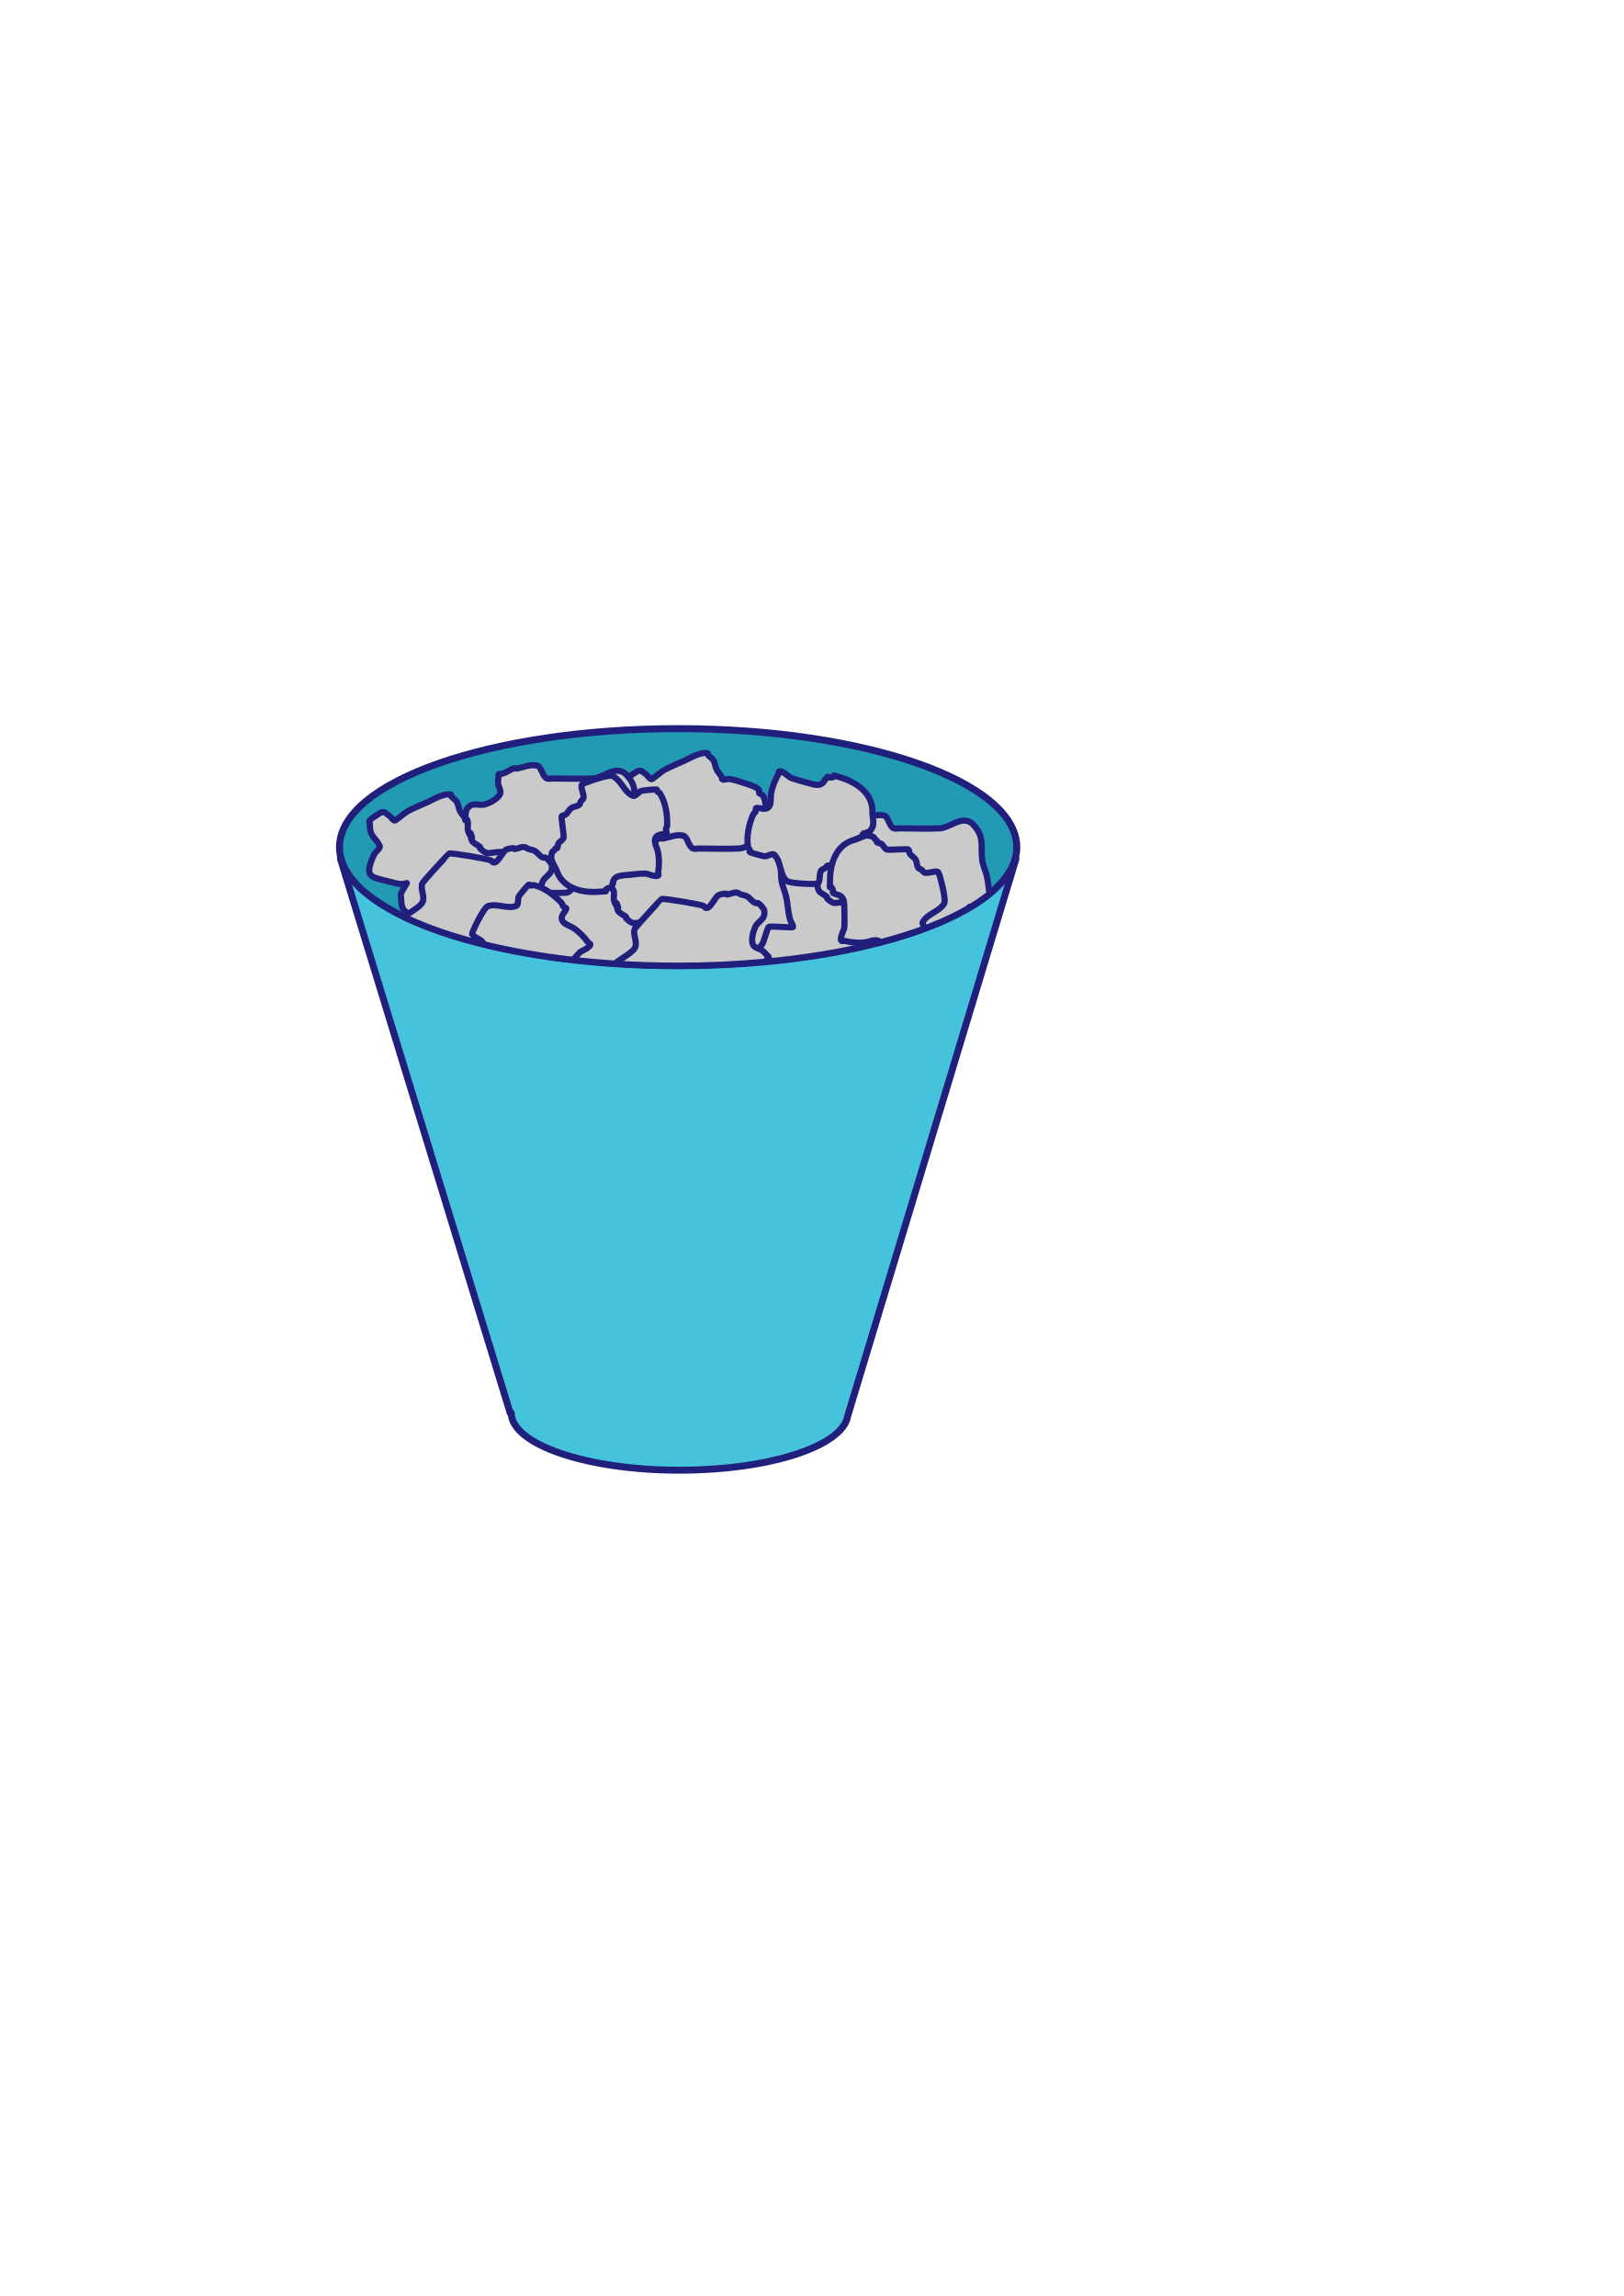
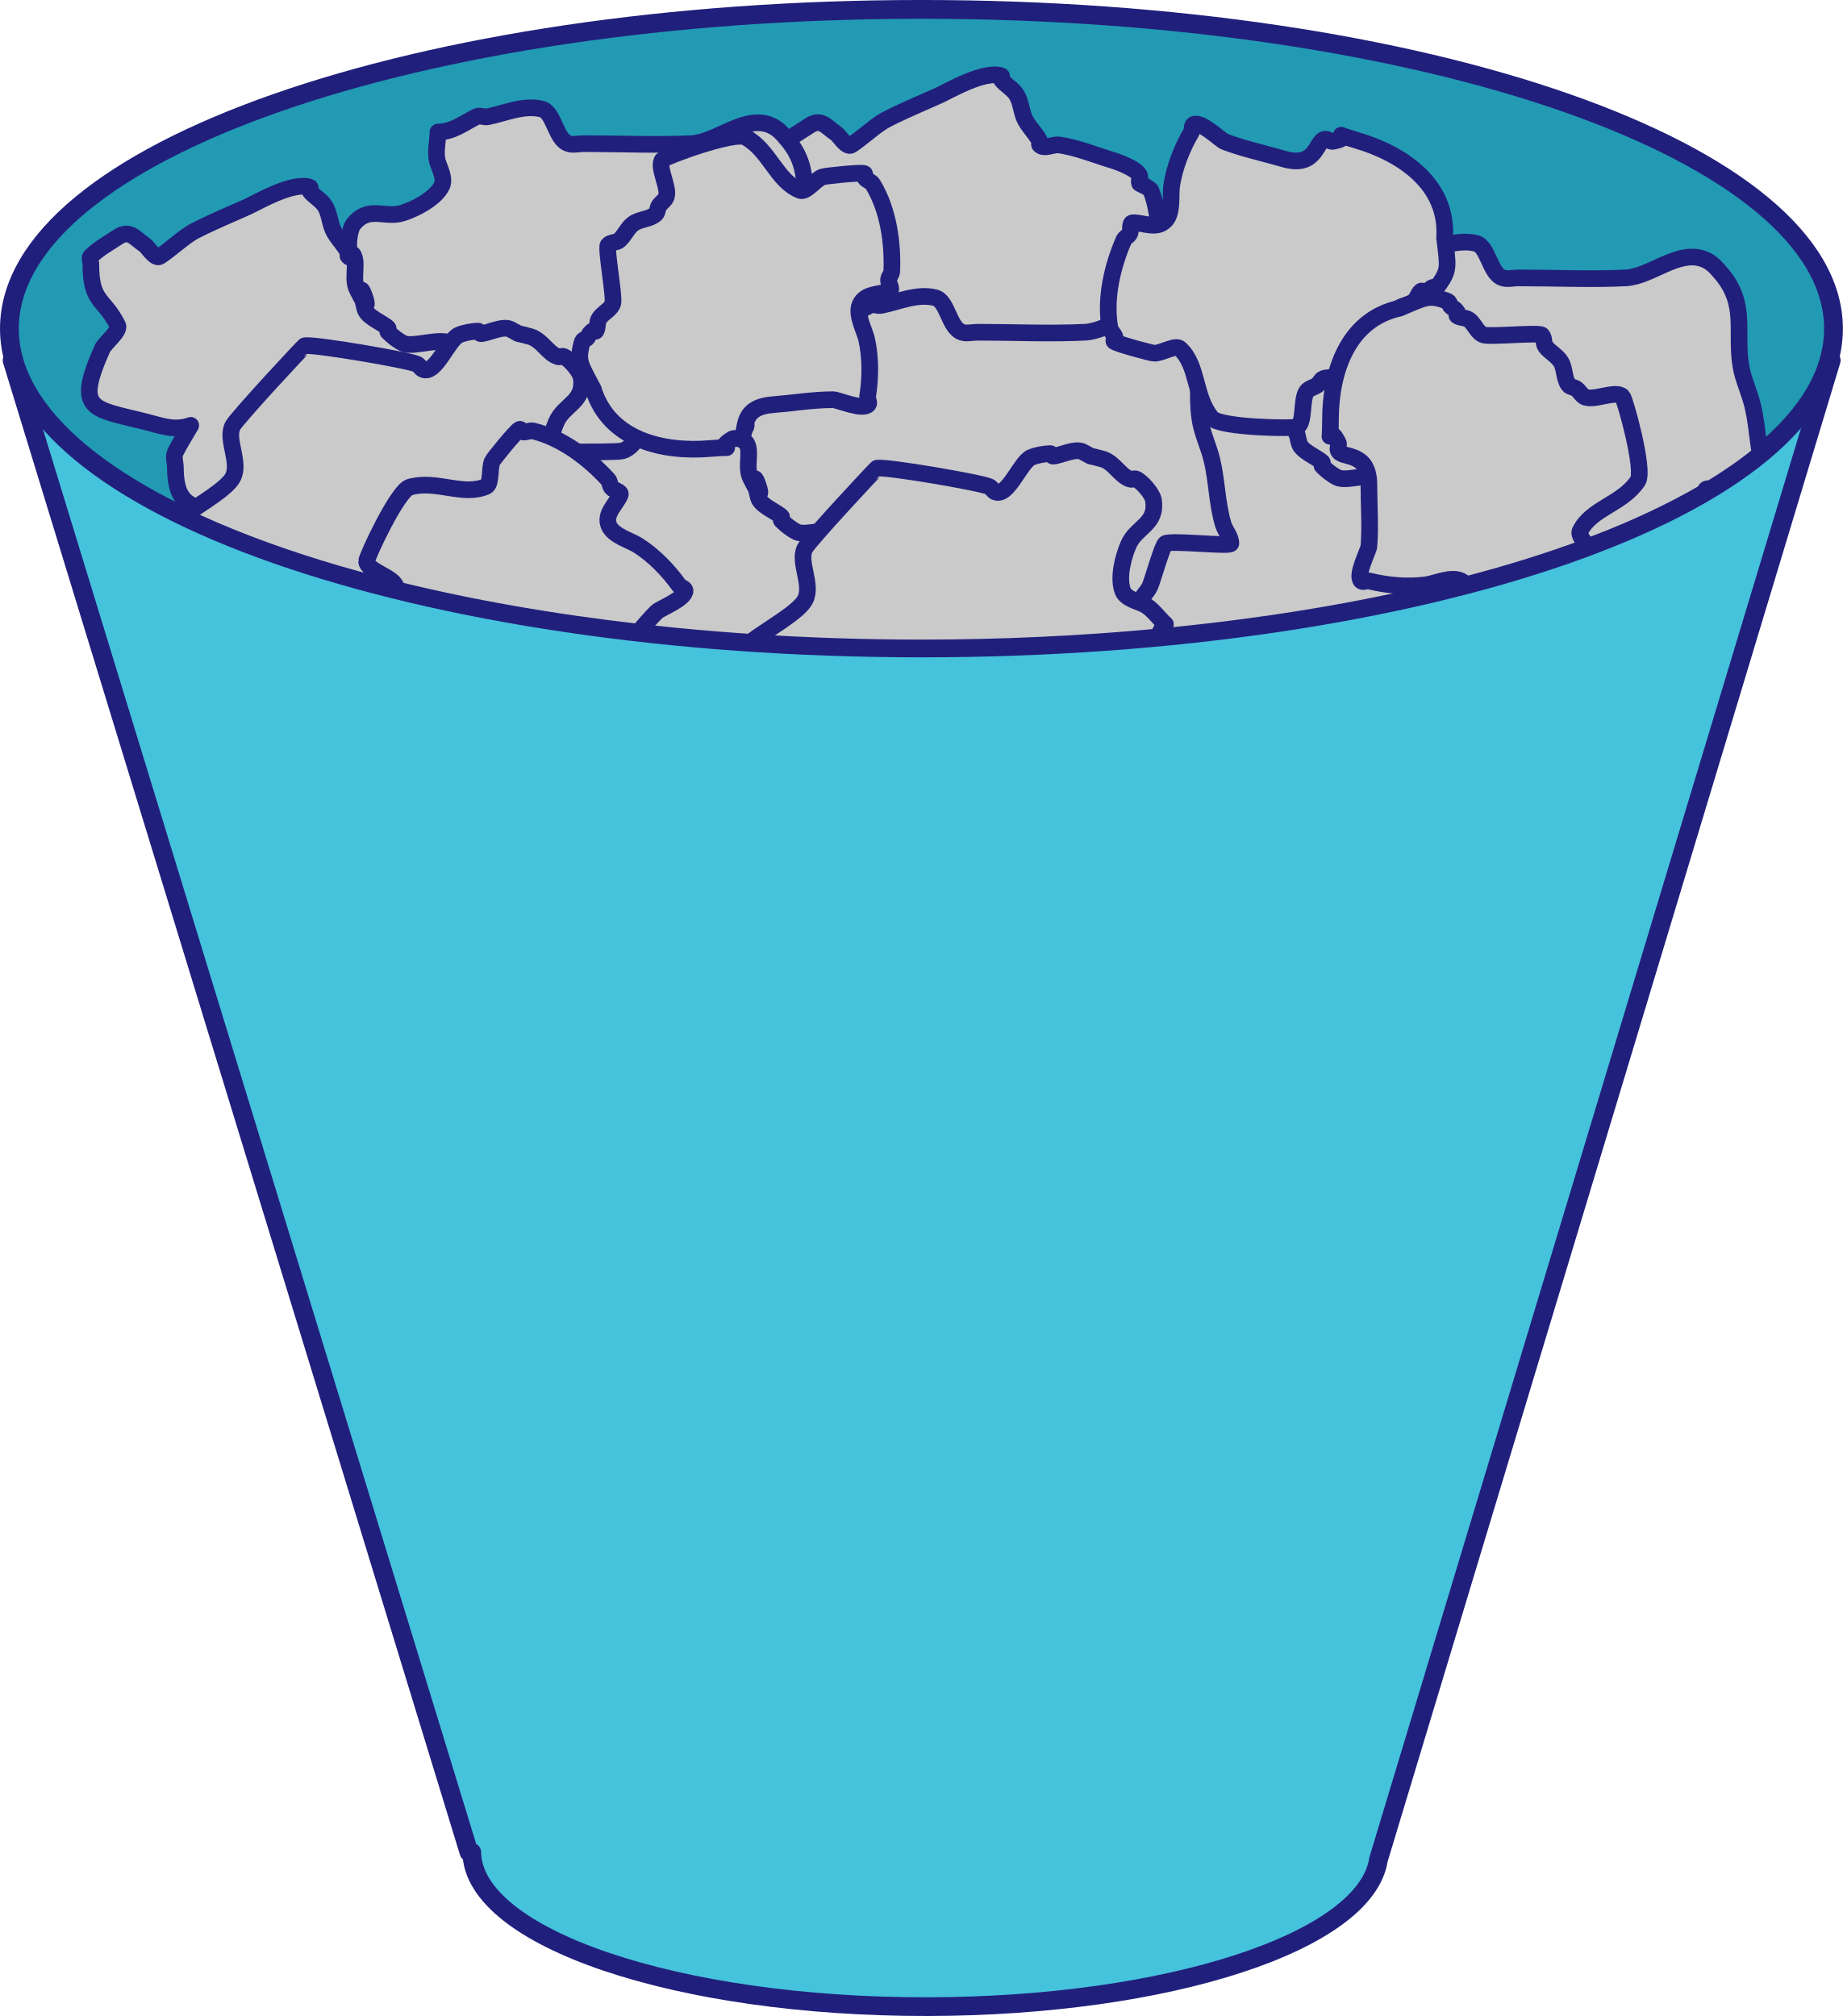
- <svg xmlns="http://www.w3.org/2000/svg" width="210mm" height="297mm" viewBox="0 0 210 297" version="1.1" id="svg1" xml:space="preserve">
+ <svg xmlns="http://www.w3.org/2000/svg" width="88.494mm" height="96.826mm" viewBox="0 0 88.494 96.826" version="1.1" id="svg1" xml:space="preserve">
  <defs id="defs1" />
-   <g id="layer1">
+   <g id="layer1" transform="translate(-43.45876,-93.8031)">
    <path id="rect1" style="fill:#45c2dc;stroke:#211f7c;stroke-width:0.898;stroke-linejoin:round" d="m 44.039,111.11 21.937,71.651 0.136,0.001 a 21.788,7.453 0 0 0 5.52e-4,0.023 21.788,7.453 0 0 0 21.872,7.395 21.788,7.453 0 0 0 21.668,-7.069 h 0.001 l 0.007,-0.024 21.733,-71.976 z" />
    <ellipse style="fill:#229ab4;fill-opacity:1;stroke:#211f7c;stroke-width:0.903;stroke-linejoin:round;stroke-opacity:1" id="path1" cx="87.706" cy="109.588" rx="43.795" ry="15.334" />
-     <path id="path12" style="fill:#cacaca;fill-opacity:1;stroke:#211f7c;stroke-width:0.8;stroke-linejoin:round;stroke-dasharray:none;stroke-opacity:1" d="M 70.871 123.744 A 43.795 15.334 0 0 0 87.179 124.921 C 87.295 124.753 87.384 124.557 87.44 124.334 C 87.622 123.604 84.673 122.427 84.673 121.567 C 84.673 120.137 84.835 118.283 84.304 116.955 C 84.232 116.776 83.768 116.622 83.75 116.586 C 83.695 116.476 83.789 116.334 83.75 116.217 C 83.643 115.895 82.715 115.556 82.459 115.479 C 81.716 115.256 80.681 114.842 79.876 114.742 C 79.571 114.704 79.171 114.959 78.954 114.742 C 78.91 114.698 78.981 114.612 78.954 114.557 C 78.772 114.194 78.374 113.819 78.216 113.45 C 78.063 113.093 78.048 112.677 77.847 112.344 C 77.668 112.045 77.327 111.877 77.11 111.606 C 77.071 111.558 77.168 111.441 77.11 111.421 C 76.299 111.151 74.662 112.106 74.158 112.344 C 73.818 112.503 71.883 113.319 71.39 113.635 C 70.873 113.967 70.427 114.401 69.915 114.742 C 69.681 114.898 69.333 114.292 69.177 114.188 C 68.684 113.86 68.462 113.435 67.886 113.819 C 67.446 114.113 66.968 114.368 66.594 114.742 C 66.507 114.829 66.594 114.988 66.594 115.111 C 66.594 116.993 67.211 116.713 67.886 118.062 C 68.014 118.318 67.263 118.911 67.148 119.169 C 65.824 122.147 66.637 122.039 69.177 122.674 C 69.97 122.872 70.605 123.145 71.39 122.858 C 71.221 123.155 71.04 123.446 70.871 123.744 z " />
+     <path id="path12" style="fill:#cacaca;fill-opacity:1;stroke:#211f7c;stroke-width:0.8;stroke-linejoin:round;stroke-dasharray:none;stroke-opacity:1" d="m 70.871,123.744 a 43.795,15.334 0 0 0 16.309,1.177 c 0.116,-0.168 0.205,-0.364 0.26,-0.587 0.183,-0.73 -2.767,-1.907 -2.767,-2.767 0,-1.43 0.162,-3.284 -0.369,-4.612 -0.072,-0.179 -0.536,-0.333 -0.553,-0.369 -0.055,-0.11 0.039,-0.252 0,-0.369 -0.108,-0.323 -1.035,-0.661 -1.291,-0.738 -0.743,-0.223 -1.778,-0.637 -2.583,-0.737 -0.305,-0.038 -0.705,0.217 -0.922,0 -0.043,-0.043 0.028,-0.129 0,-0.184 -0.182,-0.363 -0.58,-0.738 -0.738,-1.107 -0.153,-0.357 -0.168,-0.773 -0.368,-1.107 -0.179,-0.298 -0.521,-0.466 -0.738,-0.738 -0.038,-0.048 0.058,-0.165 0,-0.184 -0.81,-0.27 -2.447,0.685 -2.952,0.922 -0.339,0.16 -2.275,0.975 -2.767,1.291 -0.517,0.333 -0.964,0.766 -1.475,1.107 -0.234,0.156 -0.582,-0.45 -0.738,-0.553 -0.493,-0.329 -0.715,-0.753 -1.291,-0.369 -0.44,0.293 -0.917,0.548 -1.291,0.922 -0.087,0.087 0,0.246 0,0.369 0,1.882 0.617,1.602 1.291,2.951 0.128,0.256 -0.623,0.848 -0.738,1.107 -1.324,2.978 -0.511,2.87 2.029,3.505 0.793,0.198 1.428,0.47 2.213,0.184 -0.17,0.297 -0.351,0.588 -0.52,0.886 z" />
    <path style="fill:#cacaca;fill-opacity:1;stroke:#211f7c;stroke-width:0.8;stroke-linejoin:round;stroke-dasharray:none;stroke-opacity:1" d="m 52.617,114.232 c -0.785,0.286 -1.421,0.014 -2.214,-0.184 -2.54,-0.635 -3.353,-0.527 -2.029,-3.505 0.115,-0.258 0.866,-0.851 0.738,-1.107 -0.675,-1.349 -1.291,-1.069 -1.291,-2.952 0,-0.123 -0.087,-0.282 0,-0.369 0.374,-0.374 0.851,-0.629 1.291,-0.922 0.577,-0.384 0.798,0.04 1.291,0.369 0.156,0.104 0.503,0.71 0.738,0.553 0.512,-0.341 0.959,-0.774 1.476,-1.107 0.492,-0.316 2.428,-1.132 2.767,-1.291 0.504,-0.237 2.141,-1.192 2.952,-0.922 0.058,0.019 -0.038,0.136 0,0.184 0.217,0.272 0.559,0.44 0.738,0.738 0.2,0.333 0.216,0.749 0.369,1.107 0.158,0.369 0.556,0.743 0.738,1.107 0.028,0.055 -0.043,0.141 0,0.184 0.217,0.217 0.617,-0.038 0.922,0 0.805,0.101 1.839,0.515 2.583,0.738 0.256,0.077 1.184,0.415 1.291,0.738 0.039,0.117 -0.055,0.259 0,0.369 0.018,0.036 0.482,0.19 0.553,0.369 0.531,1.328 0.369,3.182 0.369,4.612 0,0.859 2.95,2.037 2.767,2.767 -0.257,1.029 -1.232,1.488 -2.214,1.291 -0.135,-0.027 -0.234,-0.158 -0.369,-0.184 -0.674,-0.135 -1.514,0 -2.214,0 -0.184,0 -0.4,-0.102 -0.553,0 -0.102,0.068 0,0.246 0,0.369 0,0.546 -0.055,2.822 -0.369,3.136 -0.174,0.174 -0.494,0.035 -0.738,0 -1.145,-0.164 -1.531,-0.825 -2.398,-1.476 -0.11,-0.083 -0.272,-0.087 -0.369,-0.184 -0.097,-0.097 -0.087,-0.272 -0.184,-0.369 -0.097,-0.097 -0.272,-0.087 -0.369,-0.184 -0.122,-0.122 -0.306,-0.675 -0.553,-0.922 -0.354,-0.354 -3.513,0.813 -4.058,0.922 -1.806,0.361 -2.398,-0.321 -2.398,-1.845 0,-0.246 -0.11,-0.518 0,-0.738 0.222,-0.443 0.492,-0.861 0.738,-1.291 z" id="path2-1" />
    <path style="fill:#cacaca;fill-opacity:1;stroke:#211f7c;stroke-width:0.8;stroke-linejoin:round;stroke-dasharray:none;stroke-opacity:1" d="m 85.822,108.883 c -0.785,0.286 -1.421,0.014 -2.214,-0.184 -2.54,-0.635 -3.353,-0.527 -2.029,-3.505 0.115,-0.258 0.866,-0.851 0.738,-1.107 -0.675,-1.349 -1.291,-1.069 -1.291,-2.952 0,-0.123 -0.087,-0.282 0,-0.369 0.374,-0.374 0.851,-0.629 1.291,-0.922 0.577,-0.384 0.798,0.04 1.291,0.369 0.156,0.104 0.503,0.71 0.738,0.553 0.512,-0.341 0.959,-0.774 1.476,-1.107 0.492,-0.316 2.428,-1.132 2.767,-1.291 0.504,-0.237 2.141,-1.192 2.952,-0.922 0.058,0.019 -0.038,0.136 0,0.184 0.217,0.272 0.559,0.44 0.738,0.738 0.2,0.333 0.216,0.749 0.369,1.107 0.158,0.369 0.556,0.743 0.738,1.107 0.028,0.055 -0.043,0.141 0,0.184 0.217,0.217 0.617,-0.038 0.922,0 0.805,0.101 1.839,0.515 2.583,0.738 0.256,0.077 1.184,0.415 1.291,0.738 0.039,0.117 -0.055,0.259 0,0.369 0.018,0.036 0.482,0.19 0.553,0.369 0.531,1.328 0.369,3.182 0.369,4.612 0,0.859 2.95,2.037 2.767,2.767 -0.257,1.029 -1.232,1.488 -2.214,1.291 -0.135,-0.027 -0.234,-0.158 -0.369,-0.184 -0.674,-0.135 -1.514,0 -2.214,0 -0.184,0 -0.4,-0.102 -0.553,0 -0.102,0.068 0,0.246 0,0.369 0,0.546 -0.055,2.822 -0.369,3.136 -0.174,0.174 -0.494,0.035 -0.738,0 -1.145,-0.164 -1.531,-0.825 -2.398,-1.476 -0.11,-0.083 -0.272,-0.087 -0.369,-0.184 -0.097,-0.097 -0.087,-0.272 -0.184,-0.369 -0.097,-0.097 -0.272,-0.087 -0.369,-0.184 -0.122,-0.122 -0.306,-0.675 -0.553,-0.922 -0.354,-0.354 -3.513,0.813 -4.058,0.922 -1.806,0.361 -2.398,-0.321 -2.398,-1.845 0,-0.246 -0.11,-0.518 0,-0.738 0.222,-0.443 0.492,-0.861 0.738,-1.291 z" id="path2-9" />
-     <path id="path13" style="fill:#cacaca;fill-opacity:1;stroke:#211f7c;stroke-width:0.8;stroke-linejoin:round;stroke-dasharray:none;stroke-opacity:1" d="M 96.377 124.618 A 43.795 15.334 0 0 0 112.108 122.321 C 111.317 121.766 110.357 121.172 110.357 120.682 C 110.357 119.251 110.519 117.398 109.988 116.07 C 109.916 115.892 109.459 115.739 109.435 115.701 L 109.434 115.701 C 109.379 115.591 109.473 115.449 109.434 115.332 C 109.327 115.009 108.399 114.671 108.143 114.594 C 107.399 114.371 106.365 113.957 105.56 113.856 C 105.255 113.818 104.855 114.073 104.638 113.856 C 104.594 113.813 104.665 113.727 104.638 113.672 C 104.456 113.308 104.058 112.933 103.9 112.565 C 103.747 112.207 103.731 111.791 103.531 111.458 C 103.352 111.16 103.011 110.991 102.793 110.72 C 102.755 110.672 102.852 110.555 102.793 110.535 C 101.983 110.265 100.346 111.22 99.841 111.458 C 99.502 111.617 97.566 112.433 97.074 112.749 C 96.557 113.082 96.11 113.515 95.599 113.856 C 95.364 114.012 95.016 113.406 94.861 113.303 C 94.368 112.974 94.146 112.549 93.569 112.934 C 93.129 113.227 92.652 113.482 92.278 113.856 C 92.191 113.943 92.278 114.102 92.278 114.225 C 92.278 116.107 92.895 115.827 93.569 117.177 C 93.697 117.433 92.946 118.025 92.832 118.283 C 91.508 121.261 92.32 121.153 94.861 121.788 C 95.654 121.987 96.289 122.259 97.074 121.973 C 96.828 122.403 96.558 122.821 96.337 123.264 C 96.227 123.484 96.337 123.756 96.337 124.002 C 96.337 124.226 96.35 124.431 96.377 124.618 z " />
+     <path id="path13" style="fill:#cacaca;fill-opacity:1;stroke:#211f7c;stroke-width:0.8;stroke-linejoin:round;stroke-dasharray:none;stroke-opacity:1" d="m 96.377,124.618 a 43.795,15.334 0 0 0 15.731,-2.297 c -0.791,-0.555 -1.751,-1.149 -1.751,-1.64 0,-1.43 0.162,-3.284 -0.369,-4.612 -0.071,-0.178 -0.528,-0.331 -0.553,-0.368 l -5.1e-4,-5.1e-4 c -0.055,-0.11 0.039,-0.252 0,-0.369 -0.108,-0.323 -1.035,-0.661 -1.291,-0.738 -0.743,-0.223 -1.778,-0.637 -2.583,-0.738 -0.305,-0.038 -0.705,0.217 -0.922,0 -0.043,-0.043 0.028,-0.129 0,-0.184 -0.182,-0.363 -0.579,-0.738 -0.737,-1.107 -0.153,-0.357 -0.169,-0.773 -0.369,-1.107 -0.179,-0.298 -0.521,-0.466 -0.738,-0.738 -0.038,-0.048 0.058,-0.165 0,-0.184 -0.81,-0.27 -2.447,0.685 -2.952,0.922 -0.339,0.16 -2.275,0.975 -2.767,1.291 -0.517,0.333 -0.964,0.766 -1.475,1.107 -0.234,0.156 -0.582,-0.45 -0.738,-0.553 -0.493,-0.329 -0.715,-0.753 -1.291,-0.369 -0.44,0.293 -0.917,0.548 -1.291,0.922 -0.087,0.087 0,0.246 0,0.369 0,1.882 0.617,1.602 1.291,2.952 0.128,0.256 -0.623,0.848 -0.738,1.106 -1.324,2.978 -0.511,2.87 2.029,3.505 0.793,0.198 1.428,0.471 2.213,0.184 -0.246,0.43 -0.516,0.848 -0.737,1.291 -0.11,0.22 0,0.492 0,0.738 0,0.224 0.013,0.429 0.04,0.616 z" />
    <path style="fill:#cacaca;fill-opacity:1;stroke:#211f7c;stroke-width:0.8;stroke-linejoin:round;stroke-dasharray:none;stroke-opacity:1" d="m 83.381,109.207 c 0.728,-0.012 1.261,-0.446 1.845,-0.738 0.165,-0.083 0.373,0.036 0.553,0 0.814,-0.163 1.718,-0.585 2.583,-0.369 0.607,0.152 0.655,1.448 1.291,1.66 0.233,0.078 0.492,0 0.738,0 1.661,0 3.528,0.082 5.165,0 1.192,-0.06 2.476,-1.327 3.689,-0.922 0.407,0.136 0.642,0.401 0.922,0.738 1.237,1.484 0.646,2.767 0.922,4.427 0.1,0.602 0.405,1.25 0.553,1.845 0.256,1.026 0.249,2.12 0.553,3.136 0.095,0.317 0.369,0.591 0.369,0.922 0,0.166 -2.82,-0.158 -3.136,0 -0.148,0.074 -0.598,1.68 -0.738,2.029 -0.128,0.321 -0.459,0.543 -0.553,0.922 -0.045,0.179 0.13,0.423 0,0.553 -0.413,0.413 -3.131,-0.785 -4.058,-0.553 -0.8,0.2 -1.124,1.48 -1.845,1.66 -0.413,0.103 -5.126,0.026 -5.165,0 -0.332,-0.221 -2.854,-4.222 -2.952,-4.612 -0.03,-0.119 0.039,-0.252 0,-0.369 -0.212,-0.637 -1.894,0.068 -2.398,-0.184 -0.275,-0.138 -0.52,-0.336 -0.738,-0.553 -0.043,-0.043 0.043,-0.141 0,-0.184 -0.242,-0.242 -1.006,-0.52 -1.107,-0.922 -0.629,-2.514 0.723,1.262 -0.369,-0.922 -0.266,-0.532 0.043,-1.205 -0.184,-1.66 -0.039,-0.078 -0.157,-0.102 -0.184,-0.184 -0.1,-0.299 0.003,-1.065 0.184,-1.291 0.751,-0.938 1.498,-0.253 2.398,-0.553 0.585,-0.195 1.534,-0.671 1.845,-1.291 0.169,-0.338 -0.087,-0.815 -0.184,-1.107 -0.156,-0.467 0,-0.984 0,-1.476 z" id="path3" />
    <path style="fill:#cacaca;fill-opacity:1;stroke:#211f7c;stroke-width:0.8;stroke-linejoin:round;stroke-dasharray:none;stroke-opacity:1" d="m 64.487,100.148 c 0.728,-0.012 1.261,-0.446 1.845,-0.738 0.165,-0.083 0.373,0.036 0.553,0 0.814,-0.163 1.718,-0.585 2.583,-0.369 0.607,0.152 0.655,1.448 1.291,1.66 0.233,0.078 0.492,0 0.738,0 1.661,0 3.528,0.082 5.165,0 1.192,-0.06 2.476,-1.327 3.689,-0.922 0.407,0.136 0.642,0.401 0.922,0.738 1.237,1.484 0.646,2.767 0.922,4.427 0.1,0.602 0.405,1.25 0.553,1.845 0.256,1.026 0.249,2.12 0.553,3.136 0.095,0.317 0.369,0.591 0.369,0.922 0,0.166 -2.82,-0.158 -3.136,0 -0.148,0.074 -0.598,1.68 -0.738,2.029 -0.128,0.321 -0.459,0.543 -0.553,0.922 -0.045,0.179 0.13,0.423 0,0.553 -0.413,0.413 -3.131,-0.785 -4.058,-0.553 -0.8,0.2 -1.124,1.48 -1.845,1.66 -0.413,0.103 -5.126,0.026 -5.165,0 -0.332,-0.221 -2.854,-4.222 -2.952,-4.612 -0.03,-0.119 0.039,-0.252 0,-0.369 -0.212,-0.637 -1.894,0.068 -2.398,-0.184 -0.275,-0.138 -0.52,-0.336 -0.738,-0.553 -0.043,-0.043 0.043,-0.141 0,-0.184 -0.242,-0.242 -1.006,-0.52 -1.107,-0.922 -0.629,-2.514 0.723,1.262 -0.369,-0.922 -0.266,-0.532 0.043,-1.205 -0.184,-1.66 -0.039,-0.078 -0.157,-0.102 -0.184,-0.184 -0.1,-0.299 0.003,-1.065 0.184,-1.291 0.751,-0.938 1.498,-0.253 2.398,-0.553 0.585,-0.195 1.534,-0.671 1.845,-1.291 0.169,-0.338 -0.087,-0.815 -0.184,-1.107 -0.156,-0.467 0,-0.984 0,-1.476 z" id="path3-13" />
-     <path id="path10" style="fill:#cacaca;fill-opacity:1;stroke:#211f7c;stroke-width:0.8;stroke-linejoin:round;stroke-dasharray:none;stroke-opacity:1" d="M 52.253 118.591 A 43.795 15.334 0 0 0 66.593 123.022 C 66.677 122.93 66.761 122.837 66.843 122.745 C 67.008 122.563 67.123 122.319 67.337 122.197 C 67.92 121.866 68.917 122.696 69.435 122.347 C 70.174 121.848 70.464 120.894 70.887 120.18 C 70.981 120.021 71.208 119.946 71.257 119.768 C 71.43 119.139 71.464 118.452 71.942 117.903 C 71.576 117.574 71.295 117.113 70.844 116.916 C 70.562 116.794 70.036 116.665 69.898 116.313 C 69.644 115.668 69.925 114.643 70.171 114.078 C 70.55 113.208 71.559 113.111 71.363 111.925 C 71.316 111.639 70.815 111.05 70.526 110.924 C 70.446 110.89 70.349 110.961 70.265 110.938 C 69.774 110.803 69.48 110.123 68.907 109.965 C 68.658 109.897 68.476 109.852 68.349 109.826 C 68.247 109.769 68.124 109.702 67.975 109.623 C 67.608 109.429 66.891 109.811 66.549 109.829 C 66.487 109.833 66.473 109.703 66.412 109.706 C 66.105 109.722 65.793 109.772 65.507 109.885 C 64.982 110.091 64.382 111.813 63.766 111.545 C 63.653 111.496 63.601 111.356 63.492 111.298 C 63.137 111.11 58.475 110.311 58.089 110.41 C 58.043 110.422 54.835 113.874 54.636 114.251 C 54.288 114.907 55.023 116.003 54.637 116.732 C 54.344 117.285 53.081 118 52.253 118.591 z " />
-     <path id="path11" style="fill:#cacaca;fill-opacity:1;stroke:#211f7c;stroke-width:0.8;stroke-linejoin:round;stroke-dasharray:none;stroke-opacity:1" d="M 79.494 124.65 A 43.795 15.334 0 0 0 87.706 124.922 A 43.795 15.334 0 0 0 99.061 124.398 C 99.144 124.183 99.256 123.976 99.422 123.786 C 99.056 123.457 98.775 122.995 98.324 122.799 C 98.042 122.676 97.516 122.547 97.378 122.196 C 97.124 121.55 97.405 120.526 97.651 119.961 C 98.03 119.091 99.038 118.993 98.843 117.807 C 98.795 117.521 98.295 116.933 98.006 116.807 C 97.926 116.772 97.829 116.844 97.745 116.821 C 97.254 116.686 96.96 116.005 96.387 115.848 C 96.138 115.779 95.956 115.735 95.829 115.709 C 95.727 115.652 95.604 115.585 95.455 115.506 C 95.088 115.312 94.371 115.694 94.029 115.712 C 93.967 115.715 93.953 115.586 93.891 115.589 C 93.584 115.605 93.273 115.655 92.987 115.768 C 92.462 115.974 91.862 117.695 91.246 117.427 C 91.133 117.378 91.08 117.239 90.972 117.181 C 90.617 116.993 85.955 116.193 85.569 116.292 C 85.523 116.304 82.315 119.757 82.115 120.133 C 81.768 120.79 82.503 121.886 82.117 122.615 C 81.794 123.225 80.293 124.03 79.494 124.65 z " />
-     <path id="path15" style="fill:#cacaca;fill-opacity:1;stroke:#211f7c;stroke-width:0.8;stroke-linejoin:round;stroke-dasharray:none;stroke-opacity:1" d="M 113.691 121.931 A 43.795 15.334 0 0 0 125.294 117.457 C 125.334 117.367 125.369 117.309 125.394 117.296 C 125.435 117.276 125.518 117.263 125.631 117.257 A 43.795 15.334 0 0 0 127.984 115.608 C 127.845 114.821 127.801 114.01 127.608 113.238 C 127.459 112.642 127.155 111.995 127.055 111.393 C 126.778 109.733 127.369 108.45 126.132 106.966 C 125.852 106.629 125.617 106.363 125.21 106.228 C 123.996 105.823 122.713 107.09 121.521 107.15 C 119.884 107.232 118.017 107.15 116.356 107.15 C 116.11 107.15 115.851 107.228 115.618 107.15 C 114.981 106.938 114.933 105.641 114.326 105.49 C 113.461 105.273 112.558 105.696 111.744 105.859 C 111.563 105.895 111.355 105.776 111.19 105.859 C 110.607 106.15 110.074 106.585 109.346 106.597 C 109.346 107.089 109.19 107.606 109.346 108.072 C 109.443 108.364 109.699 108.842 109.53 109.179 C 109.22 109.8 108.27 110.276 107.685 110.471 C 106.785 110.771 106.038 110.086 105.287 111.024 C 105.106 111.251 105.003 112.016 105.103 112.315 C 105.13 112.398 105.248 112.422 105.287 112.5 C 105.515 112.955 105.206 113.628 105.472 114.16 C 105.587 114.392 105.676 114.556 105.742 114.668 C 105.767 114.782 105.8 114.919 105.841 115.082 C 105.941 115.484 106.705 115.763 106.947 116.005 C 106.991 116.048 106.904 116.146 106.947 116.189 C 107.165 116.407 107.41 116.605 107.685 116.743 C 108.19 116.995 109.871 116.29 110.083 116.927 C 110.122 117.044 110.053 117.177 110.083 117.296 C 110.181 117.686 112.703 121.686 113.035 121.908 C 113.044 121.914 113.299 121.922 113.691 121.931 z " />
+     <path id="path10" style="fill:#cacaca;fill-opacity:1;stroke:#211f7c;stroke-width:0.8;stroke-linejoin:round;stroke-dasharray:none;stroke-opacity:1" d="m 52.253,118.591 a 43.795,15.334 0 0 0 14.34,4.432 c 0.085,-0.093 0.168,-0.185 0.251,-0.277 0.164,-0.183 0.28,-0.427 0.494,-0.548 0.583,-0.332 1.58,0.499 2.098,0.149 0.739,-0.499 1.029,-1.452 1.452,-2.167 0.094,-0.159 0.321,-0.234 0.37,-0.412 0.173,-0.629 0.207,-1.316 0.685,-1.865 -0.366,-0.329 -0.647,-0.79 -1.098,-0.987 -0.282,-0.123 -0.808,-0.252 -0.946,-0.603 -0.254,-0.646 0.027,-1.67 0.273,-2.235 0.379,-0.87 1.388,-0.968 1.192,-2.153 -0.047,-0.286 -0.548,-0.875 -0.837,-1 -0.08,-0.035 -0.177,0.036 -0.26,0.013 -0.491,-0.135 -0.785,-0.815 -1.358,-0.973 -0.25,-0.069 -0.431,-0.113 -0.559,-0.139 -0.101,-0.057 -0.225,-0.125 -0.374,-0.204 -0.366,-0.194 -1.084,0.189 -1.426,0.207 -0.061,0.003 -0.076,-0.127 -0.137,-0.123 -0.307,0.016 -0.619,0.066 -0.905,0.179 -0.525,0.207 -1.126,1.928 -1.741,1.66 -0.113,-0.049 -0.165,-0.189 -0.274,-0.246 -0.355,-0.188 -5.017,-0.987 -5.403,-0.888 -0.046,0.012 -3.253,3.465 -3.453,3.841 -0.348,0.656 0.387,1.753 10e-4,2.482 -0.293,0.553 -1.556,1.267 -2.384,1.858 z" />
+     <path id="path11" style="fill:#cacaca;fill-opacity:1;stroke:#211f7c;stroke-width:0.8;stroke-linejoin:round;stroke-dasharray:none;stroke-opacity:1" d="m 79.494,124.65 a 43.795,15.334 0 0 0 8.211,0.272 43.795,15.334 0 0 0 11.355,-0.525 c 0.083,-0.215 0.196,-0.422 0.361,-0.612 -0.366,-0.329 -0.647,-0.791 -1.098,-0.987 -0.282,-0.123 -0.808,-0.251 -0.946,-0.603 -0.254,-0.646 0.027,-1.671 0.273,-2.236 0.379,-0.87 1.388,-0.968 1.192,-2.153 -0.047,-0.286 -0.548,-0.875 -0.837,-1 -0.08,-0.035 -0.177,0.037 -0.26,0.014 -0.491,-0.135 -0.785,-0.815 -1.358,-0.973 -0.25,-0.069 -0.431,-0.113 -0.559,-0.138 -0.101,-0.057 -0.225,-0.125 -0.374,-0.204 -0.366,-0.194 -1.084,0.188 -1.426,0.206 -0.061,0.003 -0.076,-0.126 -0.137,-0.123 -0.307,0.016 -0.619,0.066 -0.905,0.179 -0.525,0.207 -1.125,1.928 -1.74,1.66 -0.113,-0.049 -0.166,-0.189 -0.274,-0.246 -0.355,-0.188 -5.016,-0.988 -5.403,-0.889 -0.046,0.012 -3.254,3.465 -3.454,3.841 -0.348,0.656 0.388,1.753 0.002,2.482 -0.323,0.609 -1.824,1.415 -2.623,2.035 z" />
+     <path id="path15" style="fill:#cacaca;fill-opacity:1;stroke:#211f7c;stroke-width:0.8;stroke-linejoin:round;stroke-dasharray:none;stroke-opacity:1" d="m 113.691,121.931 a 43.795,15.334 0 0 0 11.602,-4.474 c 0.041,-0.09 0.075,-0.148 0.101,-0.161 0.041,-0.02 0.123,-0.033 0.236,-0.039 a 43.795,15.334 0 0 0 2.354,-1.648 c -0.14,-0.787 -0.183,-1.599 -0.376,-2.371 -0.149,-0.595 -0.453,-1.243 -0.553,-1.845 -0.277,-1.66 0.315,-2.943 -0.922,-4.427 -0.281,-0.337 -0.515,-0.602 -0.922,-0.738 -1.214,-0.405 -2.497,0.863 -3.689,0.922 -1.637,0.082 -3.504,0 -5.165,0 -0.246,0 -0.505,0.078 -0.738,0 -0.637,-0.212 -0.685,-1.509 -1.291,-1.66 -0.865,-0.216 -1.769,0.206 -2.583,0.369 -0.181,0.036 -0.388,-0.083 -0.553,0 -0.584,0.292 -1.116,0.726 -1.844,0.738 0,0.492 -0.156,1.009 0,1.476 0.097,0.292 0.353,0.769 0.184,1.107 -0.31,0.621 -1.26,1.097 -1.845,1.291 -0.9,0.3 -1.648,-0.385 -2.398,0.553 -0.181,0.226 -0.284,0.992 -0.184,1.291 0.028,0.083 0.146,0.107 0.184,0.184 0.228,0.456 -0.081,1.129 0.184,1.66 0.116,0.232 0.204,0.396 0.27,0.508 0.025,0.114 0.058,0.25 0.099,0.414 0.101,0.402 0.865,0.68 1.107,0.922 0.043,0.043 -0.043,0.141 0,0.184 0.217,0.217 0.463,0.416 0.738,0.553 0.505,0.252 2.186,-0.452 2.398,0.184 0.039,0.117 -0.03,0.25 0,0.369 0.097,0.39 2.62,4.39 2.952,4.612 0.009,0.006 0.264,0.015 0.656,0.023 z" />
    <path style="fill:#cacaca;fill-opacity:1;stroke:#211f7c;stroke-width:0.8;stroke-linejoin:round;stroke-dasharray:none;stroke-opacity:1" d="m 112.826,105.239 c 0.185,-2.576 -2.043,-4.059 -4.2,-4.691 -1.612,-0.472 0.029,-0.173 -1.166,0.043 -0.121,0.022 -0.231,-0.108 -0.354,-0.104 -0.466,0.017 -0.395,1.422 -2.008,0.949 -0.913,-0.267 -1.957,-0.492 -2.832,-0.83 -0.208,-0.08 -1.145,-1.009 -1.489,-0.821 -0.108,0.059 -0.042,0.248 -0.104,0.354 -0.443,0.756 -0.824,1.695 -0.955,2.603 -0.062,0.432 0.067,1.261 -0.29,1.645 -0.426,0.458 -1.078,0.098 -1.572,0.116 -0.184,0.007 -0.062,0.372 -0.156,0.531 -0.069,0.119 -0.226,0.176 -0.281,0.302 -0.553,1.275 -0.915,2.828 -0.662,4.227 0.031,0.171 0.219,0.287 0.25,0.458 0.011,0.06 -0.097,0.135 -0.052,0.177 0.128,0.119 1.812,0.576 1.947,0.571 0.378,-0.014 1.004,-0.418 1.218,-0.22 0.898,0.835 0.665,2.307 1.523,3.33 0.395,0.472 3.949,0.517 4.102,0.433 0.402,-0.22 0.156,-1.466 0.519,-1.77 0.133,-0.112 0.319,-0.146 0.458,-0.25 0.11,-0.082 0.152,-0.254 0.281,-0.302 0.364,-0.136 0.79,0.056 1.166,-0.043 0.337,-0.088 0.59,-0.379 0.916,-0.501 0.182,-0.068 0.412,0.072 0.583,-0.021 0.162,-0.088 0.589,-2.332 0.778,-2.655 0.176,-0.3 0.649,-0.277 0.916,-0.501 0.149,-0.125 0.184,-0.354 0.333,-0.479 0.047,-0.04 0.118,0.035 0.177,0.052 0.076,-0.042 0.17,-0.061 0.229,-0.125 0.234,-0.252 0.27,0.02 0.458,-0.25 0.499,-0.718 0.433,-0.864 0.269,-2.228 z" id="path4" />
    <path style="fill:#cacaca;fill-opacity:1;stroke:#211f7c;stroke-width:0.8;stroke-linejoin:round;stroke-dasharray:none;stroke-opacity:1" d="m 71.944,112.484 c 0.756,2.469 3.369,3.05 5.608,2.862 1.674,-0.14 0.036,0.172 1.072,-0.46 0.105,-0.064 0.255,0.018 0.368,-0.031 0.428,-0.184 -0.144,-1.469 1.531,-1.609 0.948,-0.079 2.002,-0.246 2.941,-0.246 0.223,-1.4e-4 1.432,0.529 1.685,0.229 0.079,-0.094 -0.051,-0.246 -0.031,-0.368 0.141,-0.865 0.158,-1.878 -0.047,-2.773 -0.098,-0.425 -0.517,-1.152 -0.322,-1.639 0.232,-0.581 0.971,-0.48 1.424,-0.675 0.17,-0.073 -0.076,-0.369 -0.046,-0.551 0.022,-0.136 0.147,-0.246 0.153,-0.383 0.057,-1.388 -0.166,-2.967 -0.906,-4.182 -0.091,-0.149 -0.308,-0.188 -0.398,-0.337 -0.032,-0.052 0.042,-0.161 -0.015,-0.184 -0.162,-0.065 -1.898,0.116 -2.022,0.169 -0.348,0.149 -0.786,0.752 -1.057,0.644 -1.139,-0.455 -1.452,-1.912 -2.621,-2.557 -0.539,-0.297 -3.87,0.941 -3.983,1.074 -0.296,0.35 0.383,1.424 0.154,1.838 -0.084,0.152 -0.244,0.251 -0.337,0.398 -0.073,0.117 -0.05,0.292 -0.153,0.383 -0.291,0.259 -0.757,0.233 -1.072,0.46 -0.282,0.203 -0.414,0.566 -0.674,0.797 -0.145,0.129 -0.411,0.082 -0.536,0.23 -0.119,0.141 0.291,2.387 0.231,2.757 -0.056,0.343 -0.506,0.492 -0.674,0.797 -0.094,0.17 -0.044,0.397 -0.138,0.567 -0.03,0.054 -0.123,0.01 -0.184,0.015 -0.056,0.066 -0.136,0.118 -0.168,0.199 -0.128,0.32 -0.259,0.079 -0.337,0.398 -0.206,0.85 -0.092,0.962 0.553,2.175 z" id="path4-2" />
-     <path id="path16" style="fill:#cacaca;fill-opacity:1;stroke:#211f7c;stroke-width:0.8;stroke-linejoin:round;stroke-dasharray:none;stroke-opacity:1" d="M 62.489 122.125 A 43.795 15.334 0 0 0 74.12 124.166 C 74.405 123.82 74.696 123.484 74.994 123.188 C 75.153 123.031 76.384 122.556 76.352 122.164 C 76.343 122.041 76.143 122.025 76.071 121.925 C 75.562 121.212 74.861 120.48 74.085 119.99 C 73.717 119.756 72.907 119.536 72.702 119.053 C 72.458 118.478 73.053 118.029 73.238 117.571 C 73.308 117.4 72.924 117.362 72.817 117.212 C 72.737 117.1 72.749 116.934 72.656 116.832 C 71.718 115.806 70.449 114.842 69.068 114.501 C 68.899 114.459 68.717 114.584 68.548 114.542 C 68.488 114.528 68.464 114.398 68.408 114.422 C 68.247 114.491 67.142 115.842 67.091 115.967 C 66.949 116.318 67.063 117.055 66.794 117.169 C 65.665 117.648 64.417 116.833 63.133 117.199 C 62.541 117.367 61.048 120.592 61.061 120.766 C 61.098 121.223 62.336 121.507 62.465 121.963 C 62.48 122.016 62.487 122.07 62.489 122.125 z " />
-     <path id="path14" style="fill:#cacaca;fill-opacity:1;stroke:#211f7c;stroke-width:0.8;stroke-linejoin:round;stroke-dasharray:none;stroke-opacity:1" d="M 113.854 121.889 A 43.795 15.334 0 0 0 119.693 120.062 C 119.494 119.779 119.244 119.485 119.336 119.302 C 119.884 118.205 121.362 118.014 122.103 116.903 C 122.444 116.391 121.488 112.968 121.365 112.845 C 121.04 112.52 119.914 113.107 119.52 112.845 C 119.376 112.748 119.291 112.581 119.151 112.476 C 119.041 112.394 118.865 112.402 118.782 112.292 C 118.549 111.981 118.614 111.518 118.413 111.185 C 118.234 110.887 117.884 110.725 117.675 110.447 C 117.559 110.291 117.629 110.031 117.491 109.894 C 117.361 109.763 115.087 109.984 114.724 109.894 C 114.386 109.809 114.275 109.349 113.986 109.156 C 113.824 109.048 113.594 109.079 113.432 108.971 C 113.381 108.937 113.432 108.848 113.432 108.787 C 113.371 108.725 113.326 108.641 113.248 108.602 C 112.94 108.448 113.191 108.337 112.879 108.233 C 112.049 107.957 111.929 108.061 110.666 108.602 C 108.142 109.149 107.345 111.704 107.345 113.952 C 107.345 115.631 107.171 113.973 107.714 115.059 C 107.769 115.169 107.675 115.311 107.714 115.428 C 107.861 115.87 109.19 115.407 109.19 117.088 C 109.19 118.039 109.268 119.104 109.19 120.04 C 109.171 120.262 108.543 121.422 108.821 121.7 C 108.908 121.787 109.07 121.67 109.19 121.7 C 110.04 121.912 111.049 122.014 111.957 121.884 C 112.389 121.822 113.148 121.465 113.617 121.7 C 113.717 121.75 113.794 121.814 113.854 121.889 z " />
+     <path id="path16" style="fill:#cacaca;fill-opacity:1;stroke:#211f7c;stroke-width:0.8;stroke-linejoin:round;stroke-dasharray:none;stroke-opacity:1" d="m 62.489,122.125 a 43.795,15.334 0 0 0 11.631,2.041 c 0.286,-0.346 0.577,-0.681 0.875,-0.977 0.158,-0.157 1.389,-0.633 1.358,-1.024 -0.01,-0.123 -0.21,-0.139 -0.281,-0.239 -0.509,-0.713 -1.21,-1.445 -1.986,-1.935 -0.369,-0.233 -1.179,-0.454 -1.383,-0.936 -0.244,-0.576 0.351,-1.024 0.536,-1.482 0.069,-0.171 -0.314,-0.209 -0.421,-0.359 -0.08,-0.112 -0.068,-0.278 -0.161,-0.38 -0.938,-1.026 -2.207,-1.99 -3.588,-2.331 -0.169,-0.042 -0.352,0.083 -0.52,0.041 -0.06,-0.015 -0.083,-0.144 -0.14,-0.12 -0.161,0.068 -1.266,1.419 -1.317,1.545 -0.142,0.351 -0.028,1.088 -0.297,1.201 -1.129,0.479 -2.377,-0.335 -3.662,0.03 -0.592,0.168 -2.085,3.393 -2.071,3.567 0.036,0.457 1.275,0.741 1.404,1.197 0.015,0.053 0.021,0.107 0.023,0.162 z" />
+     <path id="path14" style="fill:#cacaca;fill-opacity:1;stroke:#211f7c;stroke-width:0.8;stroke-linejoin:round;stroke-dasharray:none;stroke-opacity:1" d="m 113.854,121.889 a 43.795,15.334 0 0 0 5.839,-1.827 c -0.199,-0.283 -0.449,-0.577 -0.357,-0.76 0.548,-1.097 2.026,-1.287 2.767,-2.398 0.341,-0.512 -0.614,-3.935 -0.738,-4.059 -0.324,-0.324 -1.45,0.263 -1.844,0 -0.145,-0.097 -0.23,-0.264 -0.369,-0.368 -0.11,-0.083 -0.286,-0.074 -0.369,-0.184 -0.233,-0.311 -0.169,-0.773 -0.369,-1.107 -0.179,-0.298 -0.529,-0.46 -0.738,-0.738 -0.117,-0.156 -0.047,-0.416 -0.184,-0.553 -0.131,-0.131 -2.404,0.091 -2.767,0 -0.337,-0.084 -0.449,-0.545 -0.738,-0.738 -0.162,-0.108 -0.392,-0.077 -0.553,-0.184 -0.051,-0.034 0,-0.123 0,-0.184 -0.061,-0.061 -0.107,-0.146 -0.184,-0.184 -0.308,-0.154 -0.057,-0.265 -0.369,-0.369 -0.829,-0.276 -0.95,-0.172 -2.213,0.369 -2.524,0.547 -3.321,3.102 -3.321,5.35 0,1.68 -0.174,0.021 0.369,1.107 0.055,0.11 -0.039,0.252 0,0.369 0.147,0.442 1.476,-0.021 1.476,1.66 0,0.951 0.078,2.016 0,2.952 -0.018,0.222 -0.647,1.382 -0.369,1.66 0.087,0.087 0.25,-0.03 0.369,0 0.85,0.212 1.859,0.314 2.767,0.184 0.432,-0.062 1.191,-0.419 1.66,-0.184 0.1,0.05 0.177,0.115 0.237,0.19 z" />
  </g>
</svg>
